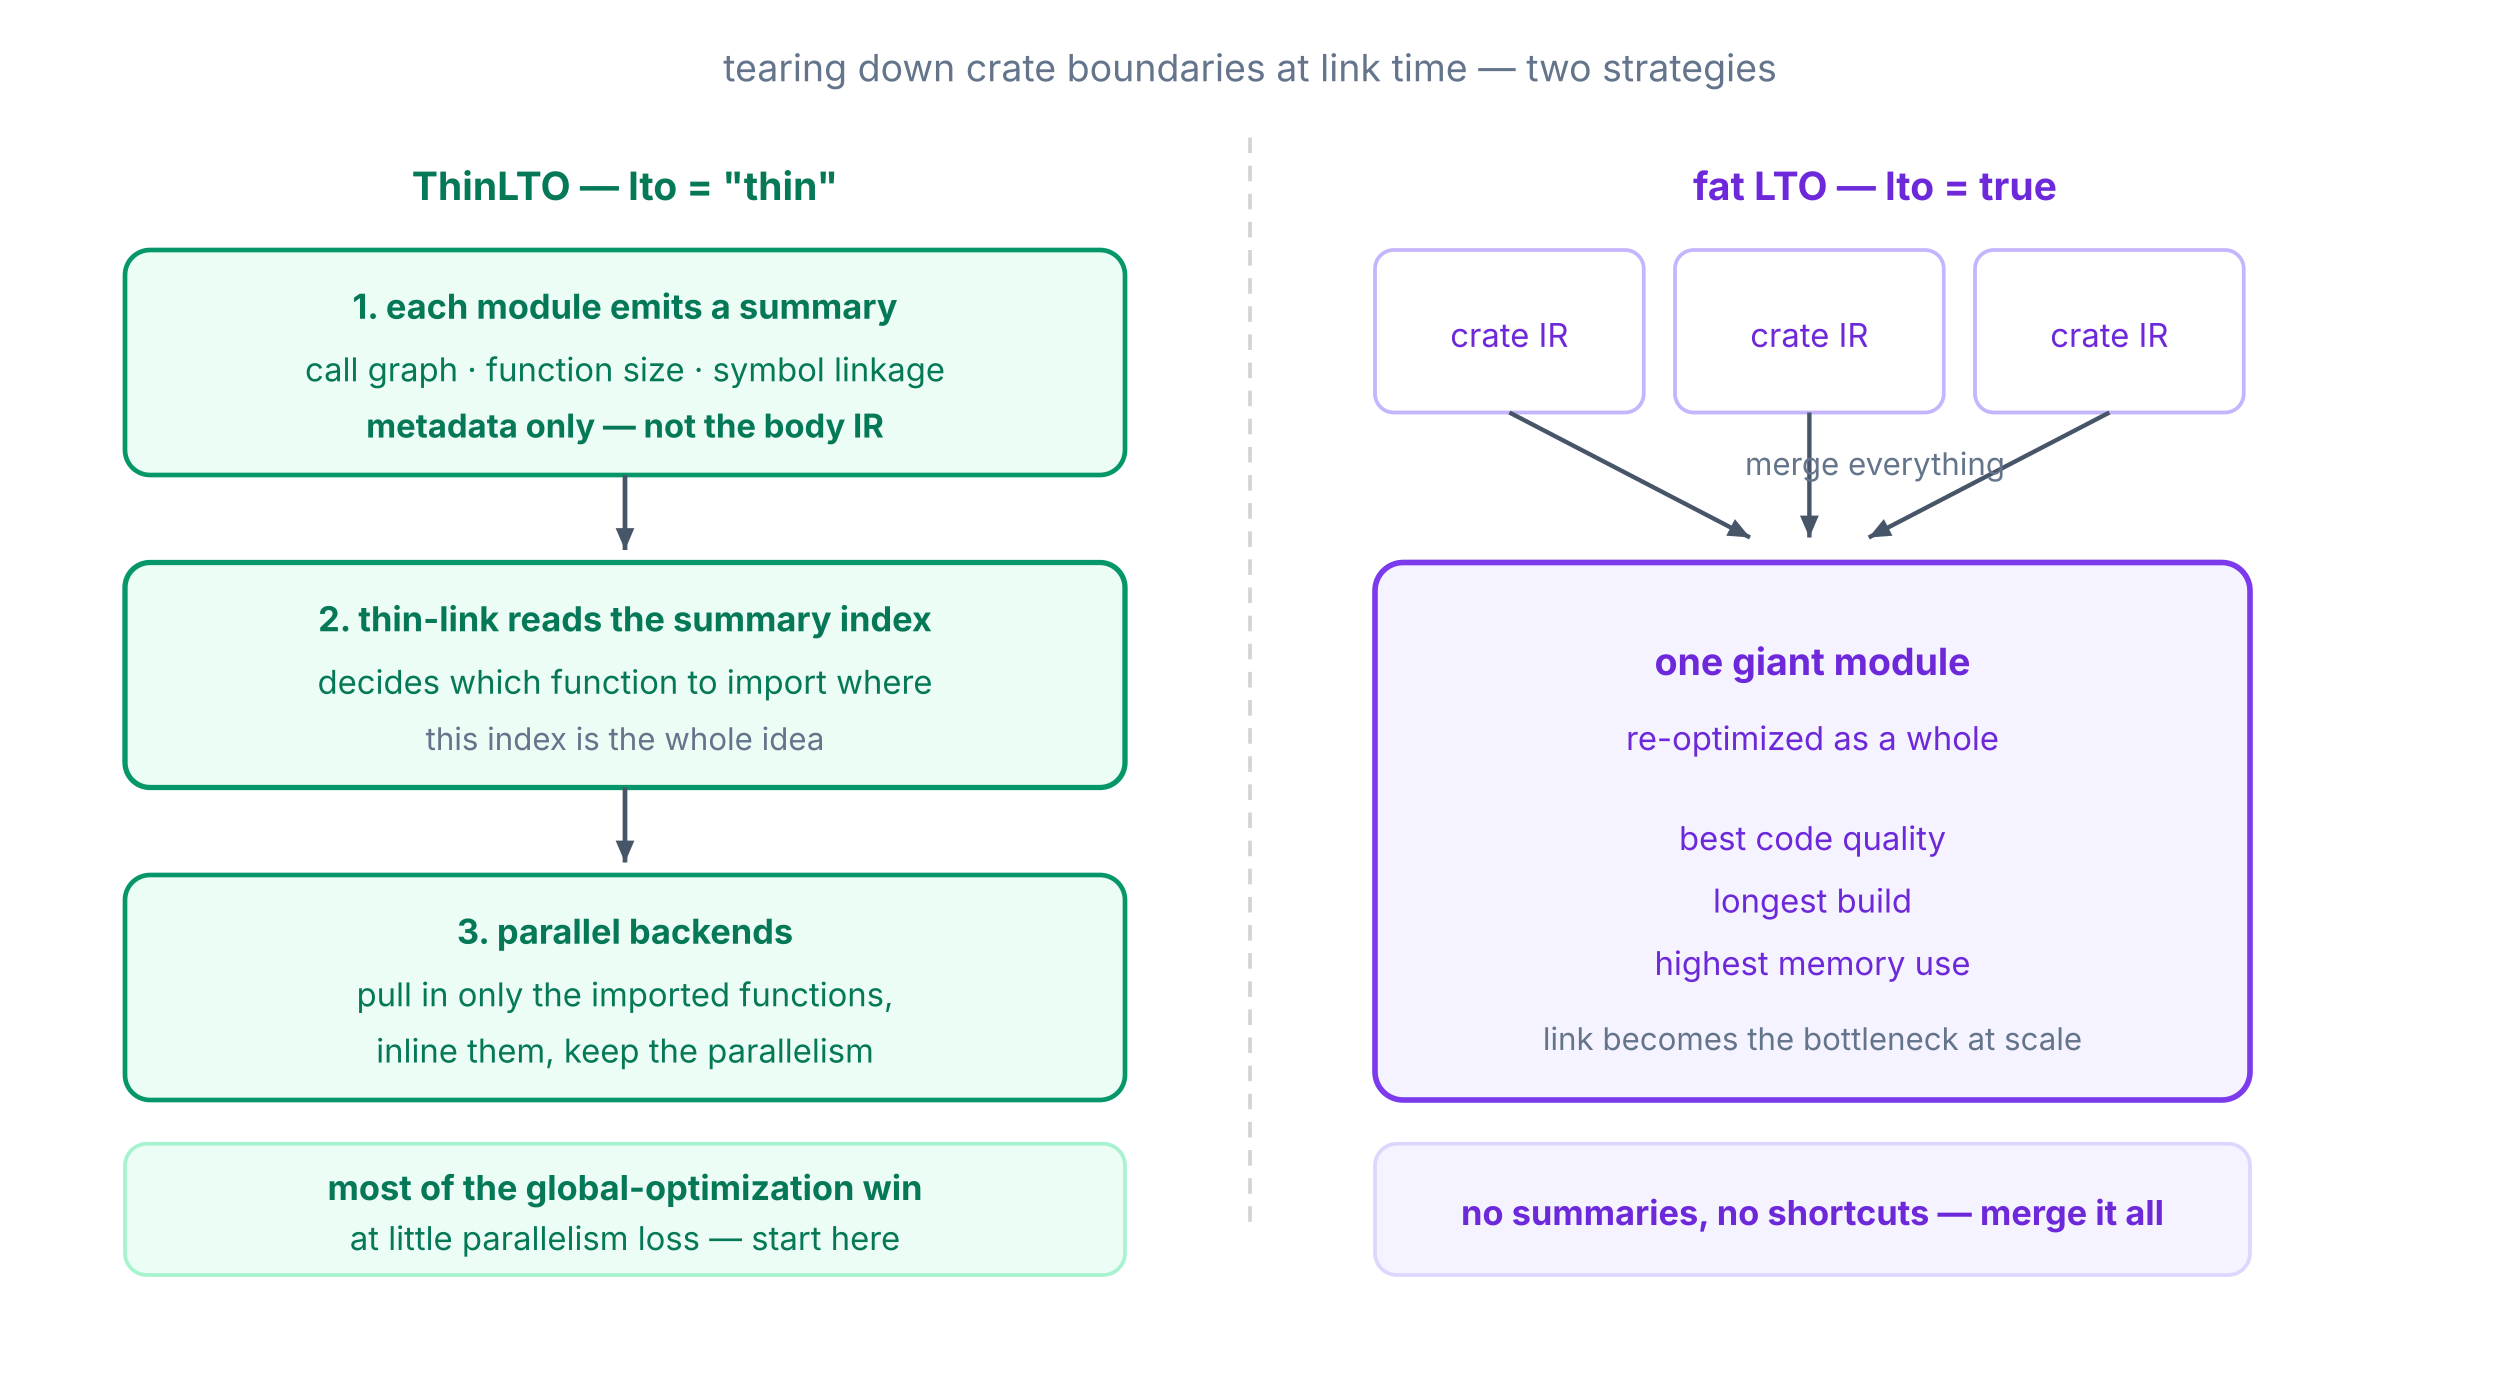
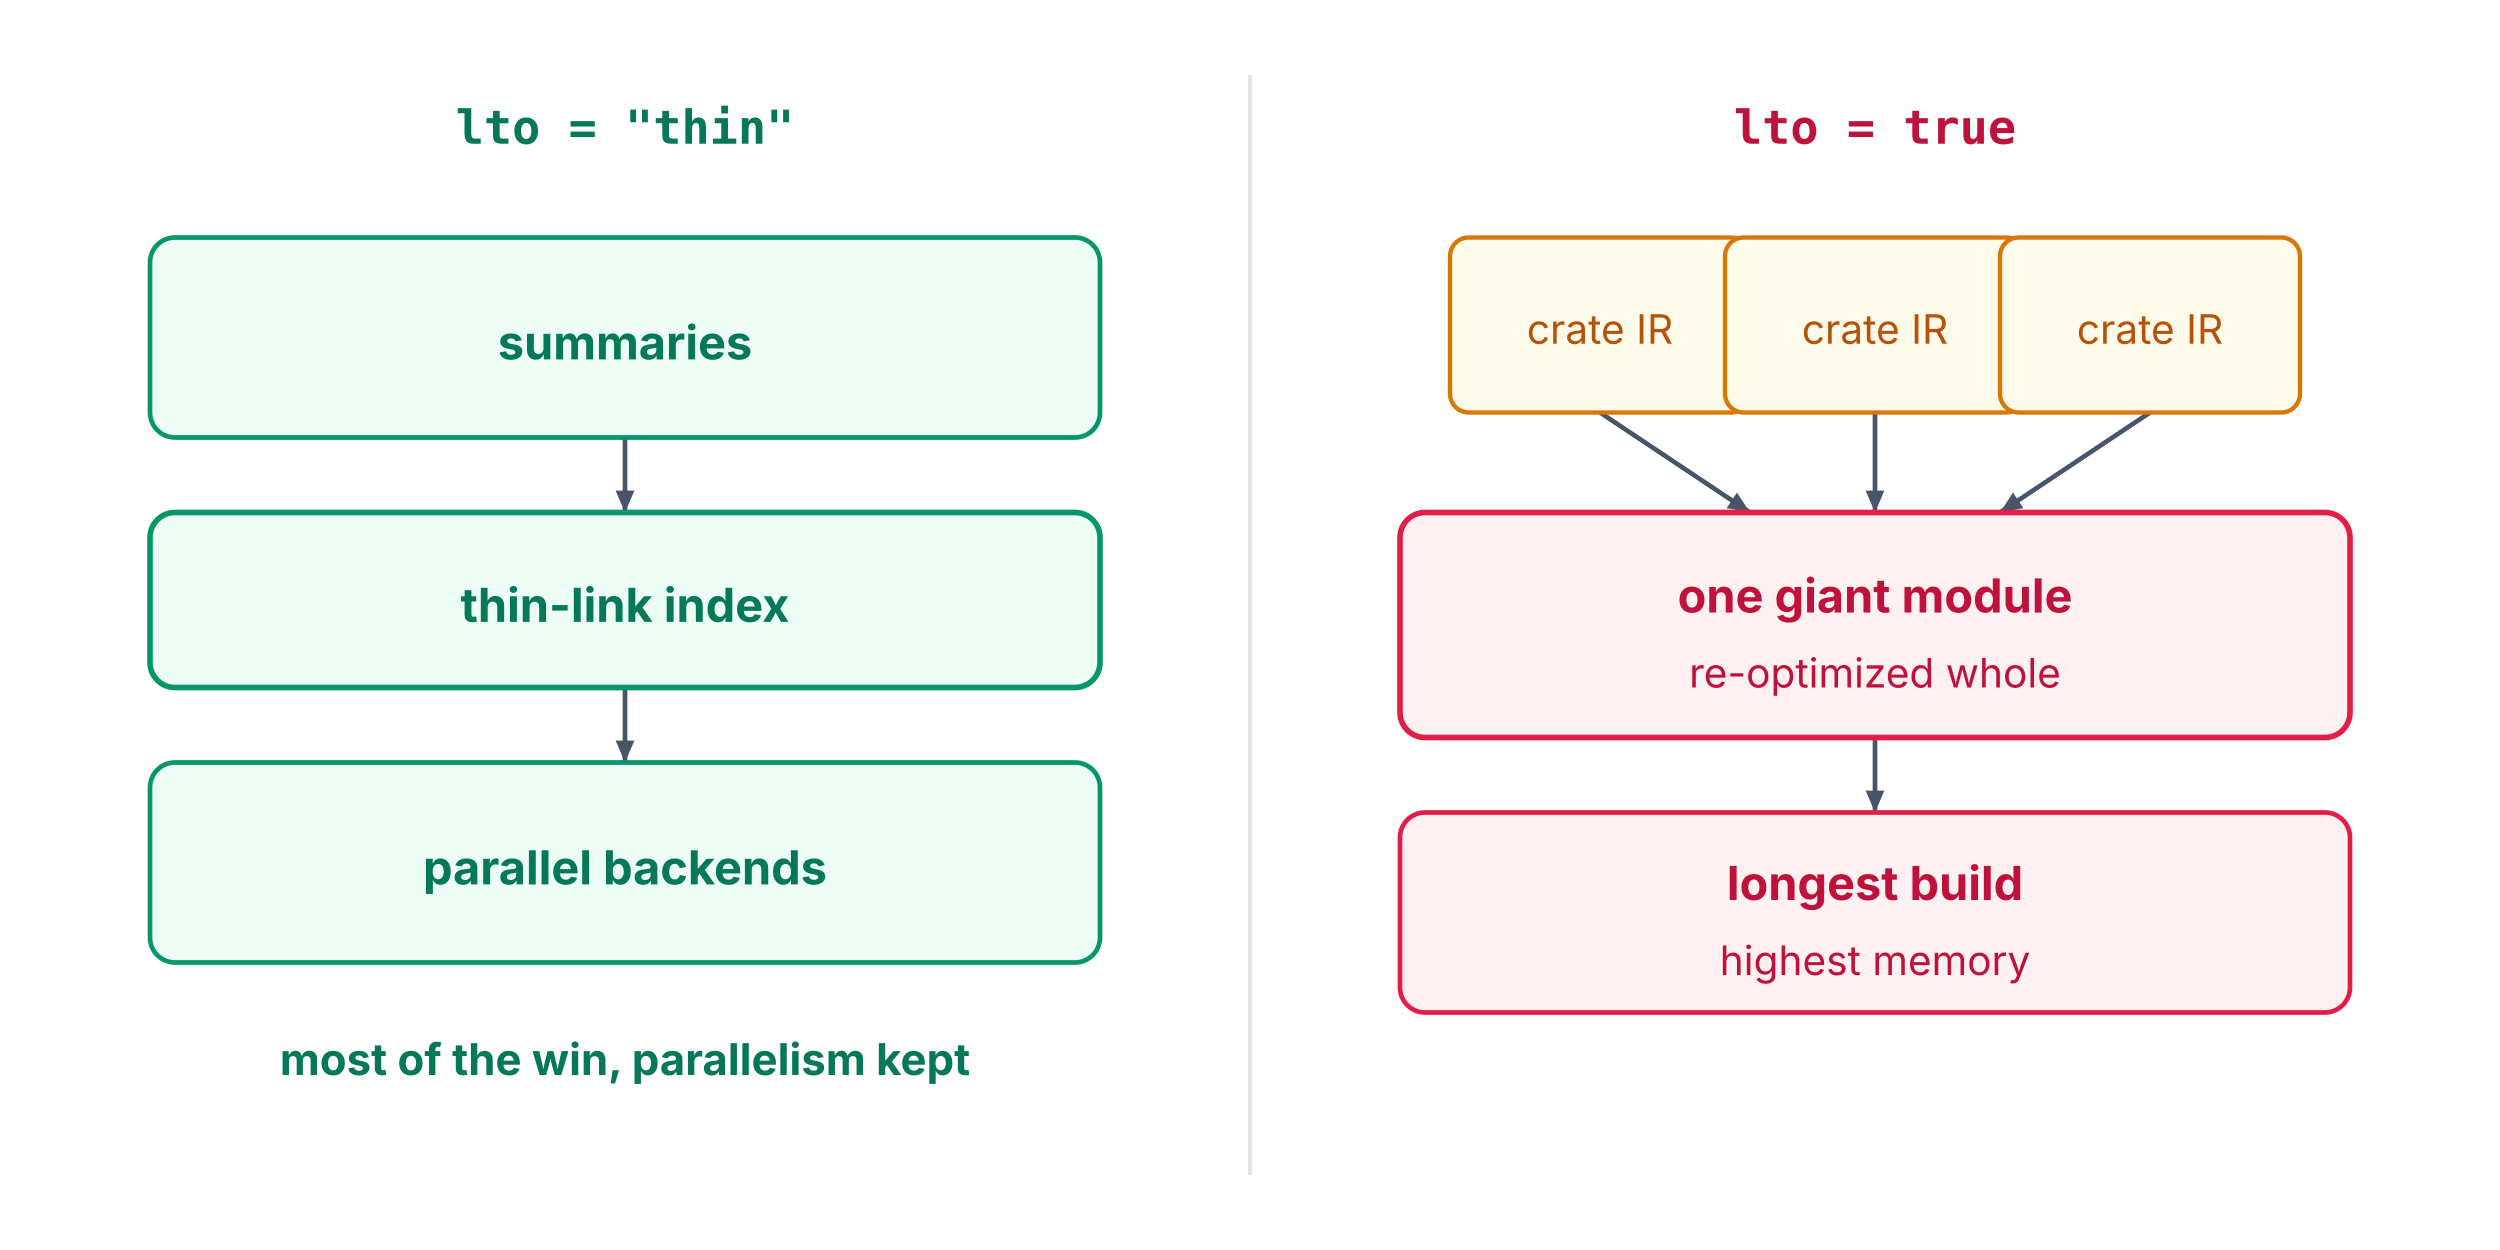
- <svg xmlns="http://www.w3.org/2000/svg" viewBox="0 0 800 440" role="img" aria-labelledby="t5 d5" font-family="Pretendard, ui-sans-serif, system-ui, -apple-system, sans-serif">
+ <svg xmlns="http://www.w3.org/2000/svg" viewBox="0 0 800 400" role="img" aria-labelledby="t6 d6" font-family="Pretendard, ui-sans-serif, system-ui, -apple-system, sans-serif">
  <defs>
-     <marker id="m5" markerWidth="10" markerHeight="10" refX="7" refY="3" orient="auto" markerUnits="userSpaceOnUse">
+     <marker id="a6" markerWidth="10" markerHeight="10" refX="7" refY="3" orient="auto" markerUnits="userSpaceOnUse">
      <path d="M0,0 L7,3 L0,6 Z" fill="#475569" />
    </marker>
  </defs>
-   <rect x="0" y="0" width="800" height="440" fill="#FFFFFF" />
-   <text x="400" y="26" text-anchor="middle" font-size="12" fill="#64748B">tearing down crate boundaries at link time — two strategies</text>
-   <line x1="400" y1="44" x2="400" y2="392" stroke="#D4D4D8" stroke-width="1.2" stroke-dasharray="5 4" />
-   <text x="200" y="64" text-anchor="middle" font-size="12.5" font-weight="700" fill="#047857">ThinLTO — lto = "thin"</text>
-   <rect x="40" y="80" width="320" height="72" rx="8" fill="#ECFDF5" stroke="#059669" stroke-width="1.5" />
-   <text x="200" y="102" text-anchor="middle" font-size="11" font-weight="700" fill="#047857">1. each module emits a summary</text>
-   <text x="200" y="122" text-anchor="middle" font-size="10.5" fill="#047857">call graph · function size · symbol linkage</text>
-   <text x="200" y="140" text-anchor="middle" font-size="10.5" font-weight="700" fill="#047857">metadata only — not the body IR</text>
-   <line x1="200" y1="152" x2="200" y2="176" stroke="#475569" stroke-width="1.5" marker-end="url(#m5)" />
-   <rect x="40" y="180" width="320" height="72" rx="8" fill="#ECFDF5" stroke="#059669" stroke-width="1.7" />
-   <text x="200" y="202" text-anchor="middle" font-size="11" font-weight="700" fill="#047857">2. thin-link reads the summary index</text>
-   <text x="200" y="222" text-anchor="middle" font-size="10.5" fill="#047857">decides which function to import where</text>
-   <text x="200" y="240" text-anchor="middle" font-size="10" fill="#64748B">this index is the whole idea</text>
-   <line x1="200" y1="252" x2="200" y2="276" stroke="#475569" stroke-width="1.5" marker-end="url(#m5)" />
-   <rect x="40" y="280" width="320" height="72" rx="8" fill="#ECFDF5" stroke="#059669" stroke-width="1.5" />
-   <text x="200" y="302" text-anchor="middle" font-size="11" font-weight="700" fill="#047857">3. parallel backends</text>
-   <text x="200" y="322" text-anchor="middle" font-size="10.5" fill="#047857">pull in only the imported functions,</text>
-   <text x="200" y="340" text-anchor="middle" font-size="10.5" fill="#047857">inline them, keep the parallelism</text>
-   <rect x="40" y="366" width="320" height="42" rx="7" fill="#ECFDF5" stroke="#A7F3D0" stroke-width="1.2" />
-   <text x="200" y="384" text-anchor="middle" font-size="11" font-weight="700" fill="#047857">most of the global-optimization win</text>
-   <text x="200" y="400" text-anchor="middle" font-size="10.5" fill="#047857">at little parallelism loss — start here</text>
-   <text x="600" y="64" text-anchor="middle" font-size="12.5" font-weight="700" fill="#6D28D9">fat LTO — lto = true</text>
-   <rect x="440" y="80" width="86" height="52" rx="6" fill="#FFFFFF" stroke="#C4B5FD" stroke-width="1.2" />
-   <text x="483" y="111" text-anchor="middle" font-size="10.5" fill="#6D28D9">crate IR</text>
-   <rect x="536" y="80" width="86" height="52" rx="6" fill="#FFFFFF" stroke="#C4B5FD" stroke-width="1.2" />
-   <text x="579" y="111" text-anchor="middle" font-size="10.5" fill="#6D28D9">crate IR</text>
-   <rect x="632" y="80" width="86" height="52" rx="6" fill="#FFFFFF" stroke="#C4B5FD" stroke-width="1.2" />
-   <text x="675" y="111" text-anchor="middle" font-size="10.5" fill="#6D28D9">crate IR</text>
-   <line x1="483" y1="132" x2="560" y2="172" stroke="#475569" stroke-width="1.4" marker-end="url(#m5)" />
-   <line x1="579" y1="132" x2="579" y2="172" stroke="#475569" stroke-width="1.4" marker-end="url(#m5)" />
-   <line x1="675" y1="132" x2="598" y2="172" stroke="#475569" stroke-width="1.4" marker-end="url(#m5)" />
-   <text x="600" y="152" text-anchor="middle" font-size="10" fill="#64748B">merge everything</text>
-   <rect x="440" y="180" width="280" height="172" rx="9" fill="#F5F3FF" stroke="#7C3AED" stroke-width="1.8" />
-   <text x="580" y="216" text-anchor="middle" font-size="12" font-weight="700" fill="#6D28D9">one giant module</text>
-   <text x="580" y="240" text-anchor="middle" font-size="10.5" fill="#6D28D9">re-optimized as a whole</text>
-   <text x="580" y="272" text-anchor="middle" font-size="10.5" fill="#6D28D9">best code quality</text>
-   <text x="580" y="292" text-anchor="middle" font-size="10.5" fill="#6D28D9">longest build</text>
-   <text x="580" y="312" text-anchor="middle" font-size="10.5" fill="#6D28D9">highest memory use</text>
-   <text x="580" y="336" text-anchor="middle" font-size="10" fill="#64748B">link becomes the bottleneck at scale</text>
-   <rect x="440" y="366" width="280" height="42" rx="7" fill="#F5F3FF" stroke="#DDD6FE" stroke-width="1.2" />
-   <text x="580" y="392" text-anchor="middle" font-size="11" font-weight="700" fill="#6D28D9">no summaries, no shortcuts — merge it all</text>
+   <rect x="0" y="0" width="800" height="400" fill="#FFFFFF" />
+   <line x1="400" y1="24" x2="400" y2="376" stroke="#E4E4E7" stroke-width="1.2" />
+   <line x1="200" y1="140" x2="200" y2="164" stroke="#475569" stroke-width="1.5" marker-end="url(#a6)" />
+   <line x1="200" y1="220" x2="200" y2="244" stroke="#475569" stroke-width="1.5" marker-end="url(#a6)" />
+   <line x1="512" y1="132" x2="560" y2="164" stroke="#475569" stroke-width="1.5" marker-end="url(#a6)" />
+   <line x1="600" y1="132" x2="600" y2="164" stroke="#475569" stroke-width="1.5" marker-end="url(#a6)" />
+   <line x1="688" y1="132" x2="640" y2="164" stroke="#475569" stroke-width="1.5" marker-end="url(#a6)" />
+   <line x1="600" y1="236" x2="600" y2="260" stroke="#475569" stroke-width="1.5" marker-end="url(#a6)" />
+   <text x="200" y="46" text-anchor="middle" font-size="15" font-weight="700" fill="#047857" font-family="ui-monospace, monospace">lto = "thin"</text>
+   <rect x="48" y="76" width="304" height="64" rx="8" fill="#ECFDF5" stroke="#059669" stroke-width="1.5" />
+   <text x="200" y="115" text-anchor="middle" font-size="15" font-weight="700" fill="#047857">summaries</text>
+   <rect x="48" y="164" width="304" height="56" rx="8" fill="#ECFDF5" stroke="#059669" stroke-width="1.8" />
+   <text x="200" y="199" text-anchor="middle" font-size="15" font-weight="700" fill="#047857">thin-link index</text>
+   <rect x="48" y="244" width="304" height="64" rx="8" fill="#ECFDF5" stroke="#059669" stroke-width="1.5" />
+   <text x="200" y="283" text-anchor="middle" font-size="15" font-weight="700" fill="#047857">parallel backends</text>
+   <text x="200" y="344" text-anchor="middle" font-size="14" font-weight="700" fill="#047857">most of the win, parallelism kept</text>
+   <text x="600" y="46" text-anchor="middle" font-size="15" font-weight="700" fill="#BE123C" font-family="ui-monospace, monospace">lto = true</text>
+   <rect x="464" y="76" width="96" height="56" rx="6" fill="#FFFBEB" stroke="#D97706" stroke-width="1.4" />
+   <text x="512" y="110" text-anchor="middle" font-size="13" fill="#B45309">crate IR</text>
+   <rect x="552" y="76" width="96" height="56" rx="6" fill="#FFFBEB" stroke="#D97706" stroke-width="1.4" />
+   <text x="600" y="110" text-anchor="middle" font-size="13" fill="#B45309">crate IR</text>
+   <rect x="640" y="76" width="96" height="56" rx="6" fill="#FFFBEB" stroke="#D97706" stroke-width="1.4" />
+   <text x="688" y="110" text-anchor="middle" font-size="13" fill="#B45309">crate IR</text>
+   <rect x="448" y="164" width="304" height="72" rx="8" fill="#FFF1F2" stroke="#E11D48" stroke-width="1.8" />
+   <text x="600" y="196" text-anchor="middle" font-size="15" font-weight="700" fill="#BE123C">one giant module</text>
+   <text x="600" y="220" text-anchor="middle" font-size="13" fill="#BE123C">re-optimized whole</text>
+   <rect x="448" y="260" width="304" height="64" rx="8" fill="#FFF1F2" stroke="#E11D48" stroke-width="1.5" />
+   <text x="600" y="288" text-anchor="middle" font-size="15" font-weight="700" fill="#BE123C">longest build</text>
+   <text x="600" y="312" text-anchor="middle" font-size="13" fill="#BE123C">highest memory</text>
</svg>
